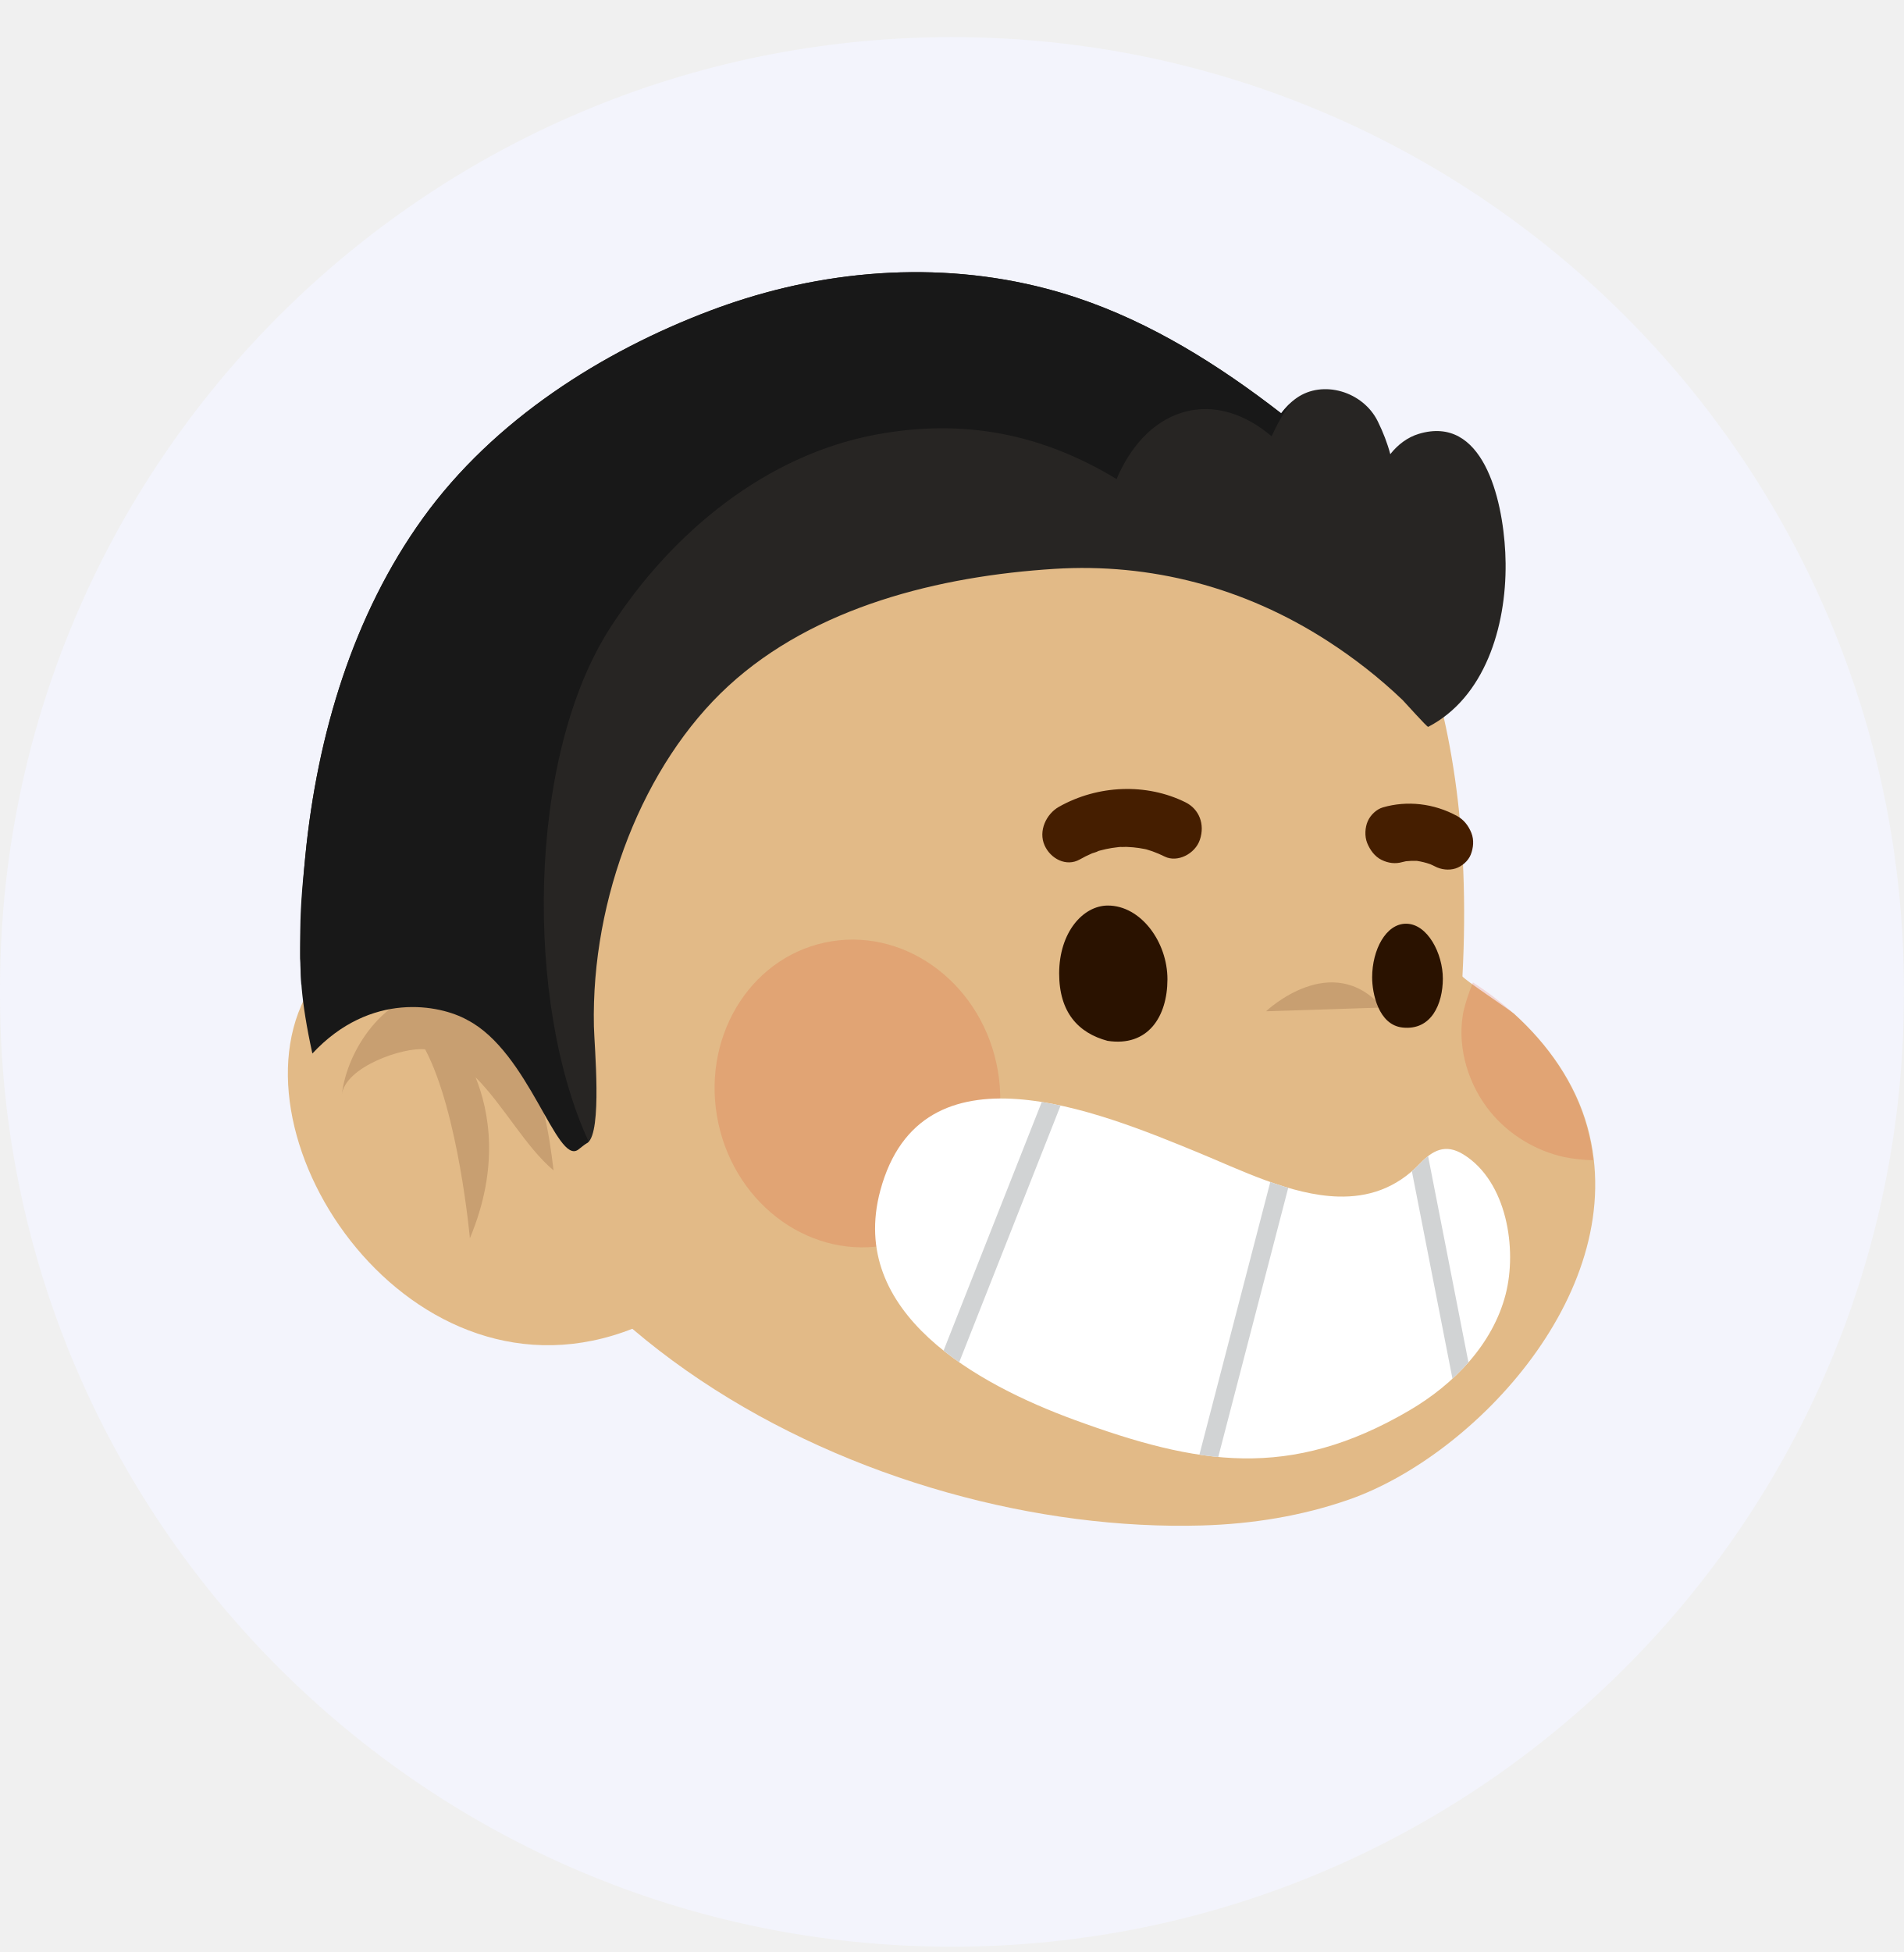
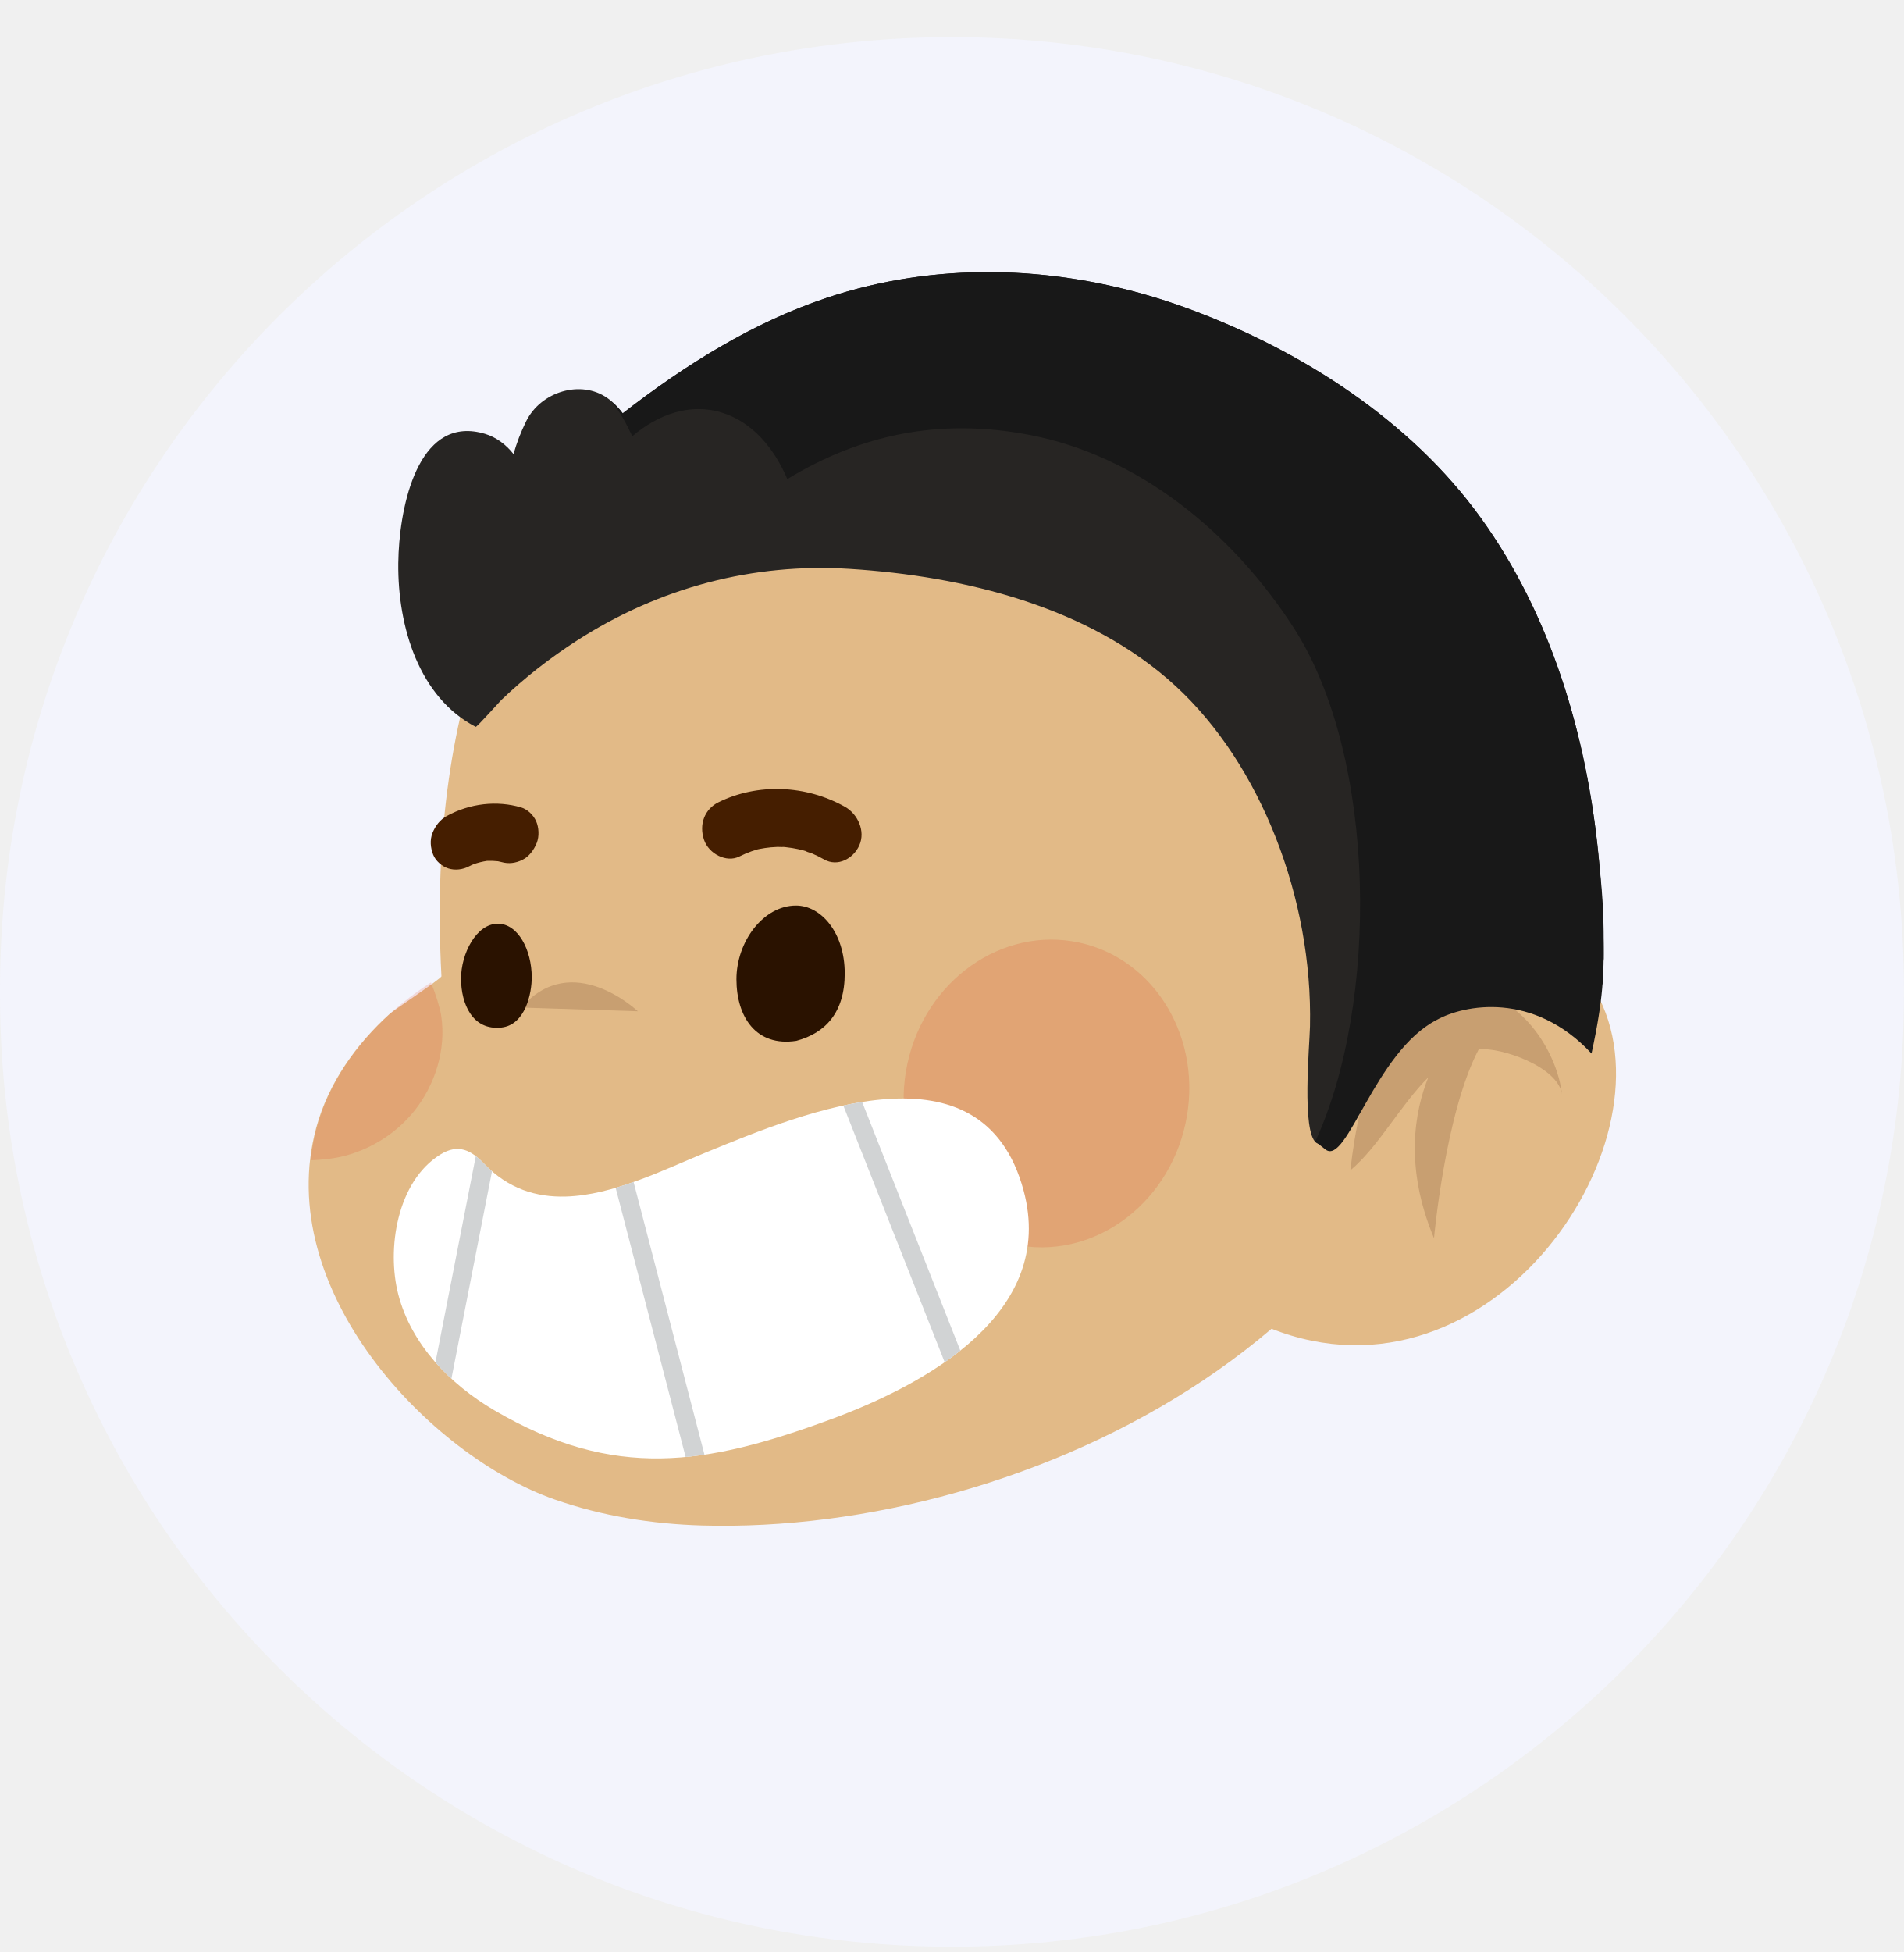
<svg xmlns="http://www.w3.org/2000/svg" width="359" height="368" viewBox="0 0 359 368" fill="none">
-   <rect y="7" width="359" height="360" rx="179.5" fill="#F3F4FC" />
-   <path d="M203.697 60.721C203.697 60.721 281.674 72.923 275.761 184.048C275.74 184.46 284.777 190.461 285.485 191.102C291.787 196.802 297.074 204.102 299.386 212.642C307.619 243.051 278.185 274.384 254.381 282.701C245.491 285.807 236.093 287.315 226.677 287.589C165.464 289.372 84.422 250.462 80.26 174.474C80.11 171.747 80.074 169.018 80.144 166.295C80.513 151.867 83.995 137.815 89.242 124.768C89.24 124.768 123.307 40.258 203.697 60.721Z" fill="#E2BA87" />
+   <rect width="359" height="360" rx="179.5" transform="matrix(-1 0 0 1 359 7)" fill="#F3F4FC" />
+   <path d="M155.304 60.721C155.304 60.721 77.326 72.923 83.239 184.048C83.261 184.46 74.223 190.461 73.515 191.102C67.213 196.802 61.926 204.102 59.614 212.642C51.381 243.051 80.816 274.384 104.619 282.701C113.51 285.807 122.908 287.315 132.324 287.589C193.536 289.372 274.578 250.462 278.741 174.474C278.89 171.747 278.927 169.018 278.857 166.295C278.488 151.867 275.006 137.815 269.758 124.768C269.76 124.768 235.693 40.258 155.304 60.721Z" fill="#E2BA87" />
  <g style="mix-blend-mode:multiply" opacity="0.5">
-     <path d="M277.733 185.217C276.89 187.286 276.047 189.93 275.812 191.443C274.809 197.93 277.029 204.63 280.884 209.447C284.545 214.021 289.772 216.987 294.833 218.107C296.541 218.485 298.61 218.68 300.419 218.741C298.512 199.953 283.221 188.676 277.733 185.217Z" fill="#FCC3B8" />
+     <path d="M81.267 185.217C82.111 187.286 82.953 189.93 83.188 191.443C84.191 197.93 81.971 204.63 78.116 209.447C74.456 214.021 69.229 216.987 64.168 218.107C62.459 218.485 60.39 218.68 58.581 218.741C60.488 199.953 75.779 188.676 81.267 185.217Z" fill="#FCC3B8" />
  </g>
  <g style="mix-blend-mode:multiply" opacity="0.5">
-     <path d="M167.824 234.602C182.305 231.489 191.291 216.226 187.896 200.512C184.501 184.797 170.01 174.581 155.53 177.694C141.049 180.807 132.063 196.069 135.458 211.784C138.853 227.499 153.344 237.715 167.824 234.602Z" fill="#FCC3B8" />
+     <path d="M191.176 234.602C176.696 231.489 167.709 216.226 171.104 200.512C174.5 184.797 188.99 174.581 203.471 177.694C217.951 180.807 226.938 196.069 223.543 211.784C220.147 227.499 205.657 237.715 191.176 234.602Z" fill="#FCC3B8" />
  </g>
-   <path opacity="0.3" d="M238.727 190.65C238.727 190.65 251.097 178.879 260.673 189.946Z" fill="#8B5E3C" />
-   <path d="M123.409 248.647C81.251 269.712 44.151 218.702 56.788 189.603C64.849 171.042 87.484 169.319 100.306 186.017C107.874 195.872 113.92 208.515 117.27 220.641" fill="#E2BA87" />
-   <path opacity="0.3" d="M89.672 203.088C94.956 208.379 99.143 216.274 104.379 220.641C103.52 213.233 102.085 205.33 98.52 198.69C94.9 191.947 88.205 186.439 81.287 186.988C72.712 187.668 65.498 197.538 64.444 206.417C65.074 201.104 76.021 197.374 80.168 197.824C86.476 209.766 88.603 233.434 88.603 233.434C94.246 219.948 92.226 209.423 89.672 203.088Z" fill="#8B5E3C" />
-   <path d="M220.135 184.636C220.121 191.679 216.453 197.396 208.836 196.224C203.352 194.752 199.703 190.875 199.717 183.489C199.732 175.749 204.226 170.727 208.885 170.718C215.113 170.707 220.149 177.593 220.135 184.636Z" fill="#2A1200" />
-   <path d="M272.065 184.509C272.055 189.23 269.925 194.3 264.472 193.717C259.897 193.228 258.729 187.203 258.734 184.237C258.744 179.05 261.336 174.149 265.116 174.142C269.182 174.134 272.074 179.788 272.065 184.509Z" fill="#2A1200" />
-   <path d="M223.546 151.26C216.201 147.611 207.027 147.951 199.662 152.111C197.287 153.452 195.754 156.658 196.971 159.377C198.094 161.891 201.057 163.469 203.6 162.03C204.362 161.599 205.14 161.207 205.941 160.869C206.19 160.764 206.831 160.638 207.08 160.446C207.196 160.411 207.31 160.377 207.428 160.345C208.153 160.149 208.885 159.991 209.622 159.87C210.045 159.801 210.466 159.747 210.89 159.702C211.023 159.689 211.156 159.678 211.291 159.667C211.638 159.711 212.069 159.649 212.395 159.66C212.818 159.673 213.239 159.7 213.662 159.74C214.398 159.809 215.131 159.916 215.855 160.062C215.957 160.083 216.056 160.105 216.157 160.128C216.535 160.247 216.915 160.356 217.29 160.489C218.088 160.772 218.864 161.11 219.625 161.486C221.998 162.666 225.346 160.999 226.252 158.313C227.245 155.354 226.088 152.524 223.546 151.26Z" fill="#451E00" />
-   <path d="M274.735 153.825C270.344 151.434 265.306 150.896 260.771 152.21C259.547 152.564 258.43 153.634 257.907 154.816C257.39 155.981 257.285 157.649 257.794 158.916C258.323 160.231 259.226 161.482 260.499 162.106C261.79 162.739 263.109 162.902 264.439 162.519C264.656 162.455 264.88 162.419 265.101 162.367C265.791 162.288 266.484 162.267 267.184 162.297C268.025 162.424 268.853 162.63 269.67 162.912C269.955 163.043 270.246 163.16 270.525 163.311C271.728 163.965 273.233 164.121 274.464 163.724C275.643 163.343 276.853 162.326 277.328 161.115C277.82 159.86 277.985 158.37 277.44 157.015C276.898 155.664 276.007 154.517 274.735 153.825Z" fill="#451E00" />
-   <path d="M283.837 104.149C283.317 93.786 279.542 78.181 267.531 81.793C265.425 82.426 263.575 83.816 262.156 85.621C261.606 83.549 260.804 81.482 259.8 79.443C257.019 73.786 249.433 71.54 244.471 75.043C243.325 75.853 242.379 76.842 241.58 77.922C229.703 68.707 216.96 60.768 203.075 56.136C182.82 49.378 160.78 49.959 140.418 56.322C138.235 57.003 136.069 57.753 133.92 58.563C113.63 66.213 93.112 79.124 79.741 97.685C66.622 115.893 59.83 138.461 57.579 161.324C56.929 167.916 56.593 174.549 56.603 181.179C56.603 181.82 56.603 178.052 56.802 185.686C62.569 172.458 85.238 175.164 85.238 175.164L98.362 190.196C101.532 194.26 104.966 219.338 109.012 216.35L110.802 215.448C113.588 213.39 112.069 197.172 111.987 193.494C111.454 169.309 121.321 144.061 137.328 129.334C153.599 114.364 177.215 108.601 198.815 107.246C216.946 106.109 234.601 110.705 250.272 120.803C255.299 124.042 260.082 127.769 264.476 131.97C264.793 132.273 269.115 137.128 269.302 137.03C279.918 131.523 284.031 118.271 283.899 106.169C283.892 105.523 283.872 104.847 283.837 104.149Z" fill="#272523" />
-   <path d="M203.075 56.139C216.96 60.771 229.703 68.71 241.58 77.925C242.195 77.091 242.932 76.344 243.748 75.668C242.125 77.529 240.848 79.945 239.772 82.246C234.979 78.162 228.944 75.916 222.889 77.786C217.095 79.577 213.004 84.52 210.544 90.316C196.726 81.943 181.936 78.751 164.963 81.973C144.641 85.831 126.881 100.057 115.087 118.309C99.207 142.886 99.027 189.41 110.986 215.187C110.697 215.462 110.986 215.187 109.021 216.741C104.975 219.729 99.765 198.313 88.132 192.3C82.962 189.394 69.878 186.828 58.901 198.613C56.603 188.091 56.603 183.281 56.603 177.87C56.593 171.326 56.921 168.006 57.554 161.583L57.579 161.327C59.83 138.464 66.622 115.896 79.741 97.688C93.112 79.127 113.63 66.216 133.92 58.566C136.069 57.756 138.235 57.006 140.418 56.325C160.78 49.962 182.82 49.381 203.075 56.139Z" fill="#181818" />
-   <path d="M252.324 225.578C257.854 225.731 263.158 224.145 267.725 219.383C270.114 216.895 272.537 215.524 275.966 217.654C284.175 222.753 286.108 235.491 283.901 244.033C281.479 253.405 274.181 260.961 265.77 265.889C243.139 279.15 225.78 276.166 202.621 267.688C184.393 261.018 159.748 247.571 165.995 224.429C173.731 195.775 207.071 209.533 225.883 217.262C233.87 220.547 243.394 225.329 252.324 225.578Z" fill="white" />
-   <mask id="mask0_328_4913" style="mask-type:alpha" maskUnits="userSpaceOnUse" x="165" y="207" width="120" height="68">
-     <path d="M252.325 225.578C257.855 225.731 263.158 224.145 267.725 219.383C270.115 216.895 272.538 215.524 275.967 217.654C284.176 222.753 286.108 235.491 283.902 244.033C281.479 253.405 274.181 260.961 265.771 265.889C243.139 279.15 225.781 276.166 202.622 267.688C184.393 261.018 159.748 247.571 165.995 224.429C173.731 195.775 207.072 209.533 225.883 217.262C233.871 220.547 243.394 225.329 252.325 225.578Z" fill="white" />
+   <path opacity="0.3" d="M120.273 190.65C120.273 190.65 107.903 178.879 98.327 189.946L120.273 190.65Z" fill="#8B5E3C" />
+   <path d="M235.591 248.647C277.749 269.712 314.849 218.702 302.213 189.603C294.152 171.042 271.517 169.319 258.694 186.017C251.127 195.872 245.081 208.515 241.73 220.641" fill="#E2BA87" />
+   <path opacity="0.3" d="M269.328 203.088C264.044 208.379 259.857 216.274 254.622 220.641C255.48 213.233 256.915 205.33 260.48 198.69C264.1 191.947 270.795 186.439 277.714 186.988C286.289 187.668 293.503 197.538 294.556 206.417C293.926 201.104 282.98 197.374 278.832 197.824C272.524 209.766 270.397 233.434 270.397 233.434C264.754 219.948 266.774 209.423 269.328 203.088Z" fill="#8B5E3C" />
+   <path d="M138.865 184.636C138.879 191.679 142.547 197.396 150.165 196.224C155.648 194.752 159.298 190.875 159.283 183.489C159.268 175.749 154.775 170.727 150.115 170.718C143.887 170.707 138.851 177.593 138.865 184.636Z" fill="#2A1200" />
+   <path d="M86.935 184.509C86.944 189.23 89.075 194.3 94.527 193.717C99.103 193.228 100.271 187.203 100.265 184.237C100.255 179.05 97.664 174.149 93.883 174.142C89.818 174.134 86.926 179.788 86.935 184.509Z" fill="#2A1200" />
+   <path d="M135.454 151.26C142.799 147.611 151.973 147.951 159.339 152.111C161.714 153.452 163.247 156.658 162.03 159.377C160.906 161.891 157.943 163.469 155.4 162.03C154.638 161.599 153.86 161.207 153.059 160.869C152.81 160.764 152.169 160.638 151.92 160.446C151.804 160.411 151.69 160.377 151.573 160.345C150.847 160.149 150.115 159.991 149.378 159.87C148.956 159.801 148.534 159.747 148.111 159.702C147.977 159.689 147.844 159.678 147.709 159.667C147.363 159.711 146.931 159.649 146.606 159.66C146.182 159.673 145.761 159.7 145.338 159.74C144.602 159.809 143.869 159.916 143.145 160.062C143.044 160.083 142.945 160.105 142.844 160.128C142.465 160.247 142.085 160.356 141.71 160.489C140.913 160.772 140.137 161.11 139.376 161.486C137.003 162.666 133.655 160.999 132.749 158.313C131.755 155.354 132.912 152.524 135.454 151.26Z" fill="#451E00" />
+   <path d="M84.265 153.825C88.657 151.434 93.695 150.896 98.229 152.21C99.453 152.564 100.57 153.634 101.094 154.816C101.61 155.981 101.715 157.649 101.207 158.916C100.677 160.231 99.774 161.482 98.501 162.106C97.211 162.739 95.891 162.902 94.562 162.519C94.344 162.455 94.121 162.419 93.899 162.367C93.209 162.288 92.516 162.267 91.817 162.297C90.976 162.424 90.148 162.63 89.33 162.912C89.046 163.043 88.754 163.16 88.476 163.311C87.273 163.965 85.768 164.121 84.536 163.724C83.357 163.343 82.148 162.326 81.673 161.115C81.18 159.86 81.016 158.37 81.56 157.015C82.102 155.664 82.993 154.517 84.265 153.825Z" fill="#451E00" />
+   <path d="M75.163 104.149C75.683 93.786 79.458 78.181 91.469 81.793C93.575 82.426 95.425 83.816 96.844 85.621C97.395 83.549 98.196 81.482 99.2 79.443C101.981 73.786 109.567 71.54 114.53 75.043C115.675 75.853 116.621 76.842 117.42 77.922C129.297 68.707 142.04 60.768 155.926 56.136C176.18 49.378 198.22 49.959 218.582 56.322C220.766 57.003 222.932 57.753 225.08 58.563C245.37 66.213 265.889 79.124 279.259 97.685C292.378 115.893 299.17 138.461 301.421 161.324C302.071 167.916 302.407 174.549 302.397 181.179C302.397 181.82 302.397 178.052 302.198 185.686C296.432 172.458 273.762 175.164 273.762 175.164L260.638 190.196C257.468 194.26 254.034 219.338 249.988 216.35L248.199 215.448C245.413 213.39 246.931 197.172 247.013 193.494C247.546 169.309 237.679 144.061 221.672 129.334C205.401 114.364 181.785 108.601 160.186 107.246C142.055 106.109 124.399 110.705 108.728 120.803C103.701 124.042 98.918 127.769 94.524 131.97C94.208 132.273 89.885 137.128 89.699 137.03C79.082 131.523 74.969 118.271 75.101 106.169C75.108 105.523 75.128 104.847 75.163 104.149Z" fill="#272523" />
+   <path d="M155.926 56.139C142.04 60.771 129.297 68.71 117.42 77.925C116.805 77.091 116.068 76.344 115.252 75.668C116.875 77.529 118.152 79.945 119.228 82.246C124.021 78.162 130.056 75.916 136.112 77.786C141.905 79.577 145.996 84.52 148.456 90.316C162.275 81.943 177.064 78.751 194.037 81.973C214.359 85.831 232.119 100.057 243.913 118.309C259.794 142.886 259.973 189.41 248.015 215.187C248.304 215.462 248.015 215.187 249.979 216.741C254.025 219.729 259.235 198.313 270.868 192.3C276.038 189.394 289.123 186.828 300.099 198.613C302.397 188.091 302.397 183.281 302.397 177.87C302.407 171.326 302.08 168.006 301.446 161.583L301.421 161.327C299.17 138.464 292.378 115.896 279.259 97.688C265.889 79.127 245.37 66.216 225.08 58.566C222.932 57.756 220.766 57.006 218.582 56.325C198.22 49.962 176.18 49.381 155.926 56.139Z" fill="#181818" />
+   <path d="M106.676 225.578C101.145 225.731 95.842 224.145 91.275 219.383C88.886 216.895 86.462 215.524 83.034 217.654C74.825 222.753 72.892 235.491 75.099 244.033C77.521 253.405 84.819 260.961 93.229 265.889C115.861 279.15 133.22 276.166 156.378 267.688C174.607 261.018 199.252 247.571 193.005 224.429C185.269 195.775 151.928 209.533 133.117 217.262C125.129 220.547 115.606 225.329 106.676 225.578Z" fill="white" />
+   <mask id="mask0_328_4913" style="mask-type:alpha" maskUnits="userSpaceOnUse" x="74" y="207" width="120" height="68">
+     <path d="M106.676 225.578C101.146 225.731 95.843 224.145 91.275 219.383C88.886 216.895 86.463 215.524 83.034 217.654C74.825 222.753 72.892 235.491 75.099 244.033C77.521 253.405 84.819 260.961 93.23 265.889C115.861 279.15 133.22 276.166 156.379 267.688C174.607 261.018 199.252 247.571 193.005 224.429C185.269 195.775 151.929 209.533 133.117 217.262C125.13 220.547 115.606 225.329 106.676 225.578Z" fill="white" />
  </mask>
  <g mask="url(#mask0_328_4913)">
-     <path fill-rule="evenodd" clip-rule="evenodd" d="M176.821 257.405L200.513 197.428L203.811 198.739L180.119 258.716L176.821 257.405ZM225.502 276.784L241.866 213.85L245.299 214.748L228.935 277.682L225.502 276.784ZM274.207 261.589L265.177 215.449L268.658 214.763L277.688 260.903L274.207 261.589Z" fill="#D1D3D4" />
+     <path fill-rule="evenodd" clip-rule="evenodd" d="M182.179 257.405L158.487 197.428L155.19 198.739L178.881 258.716L182.179 257.405ZM133.498 276.784L117.134 213.85L113.701 214.748L130.065 277.682L133.498 276.784ZM84.793 261.589L93.823 215.449L90.342 214.763L81.313 260.903L84.793 261.589Z" fill="#D1D3D4" />
  </g>
</svg>
